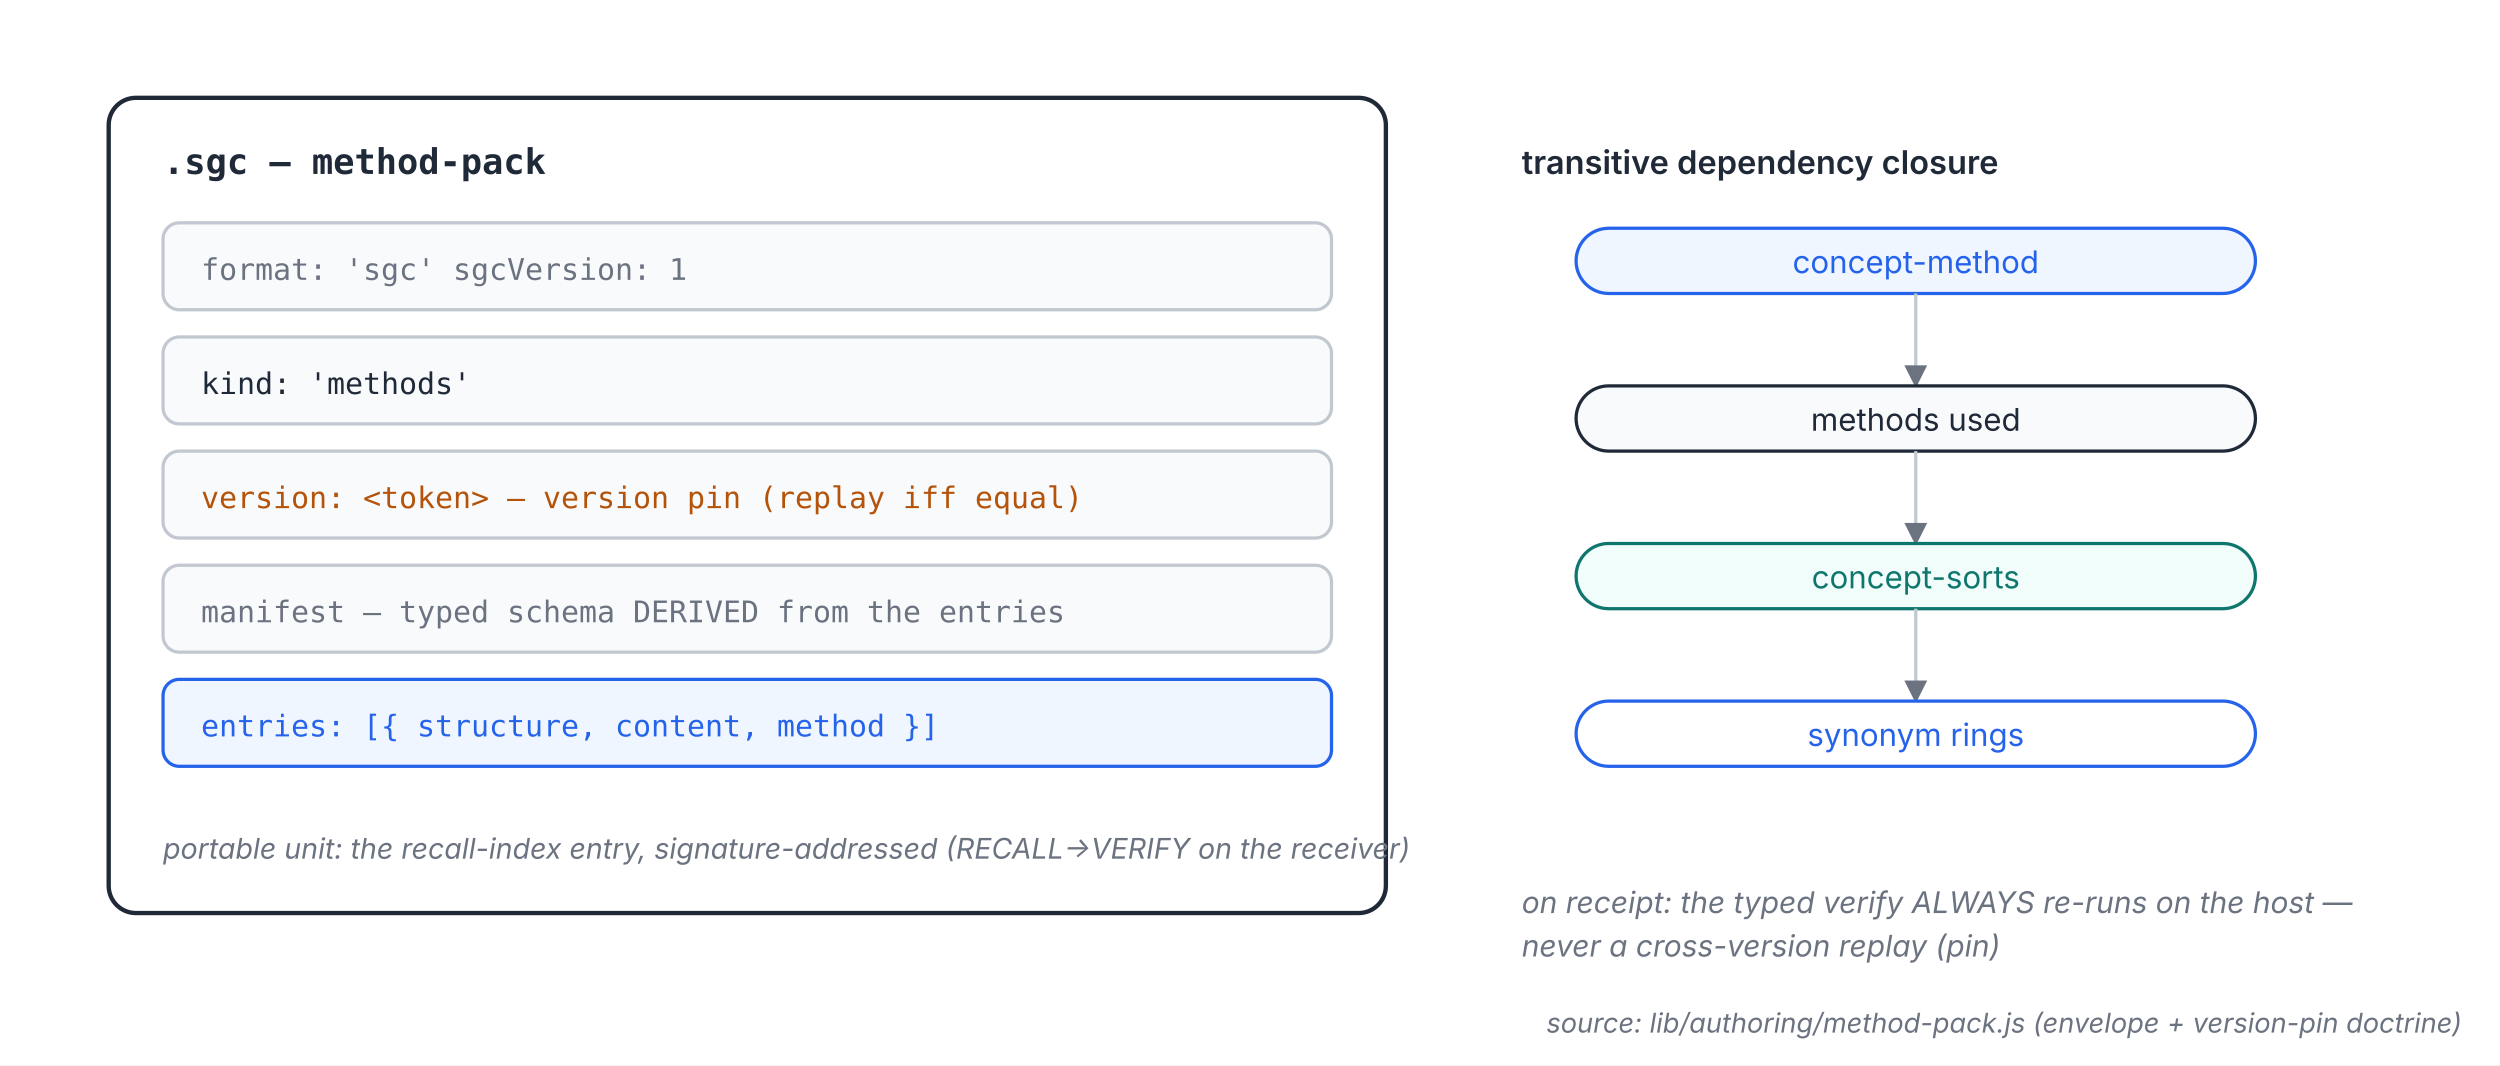
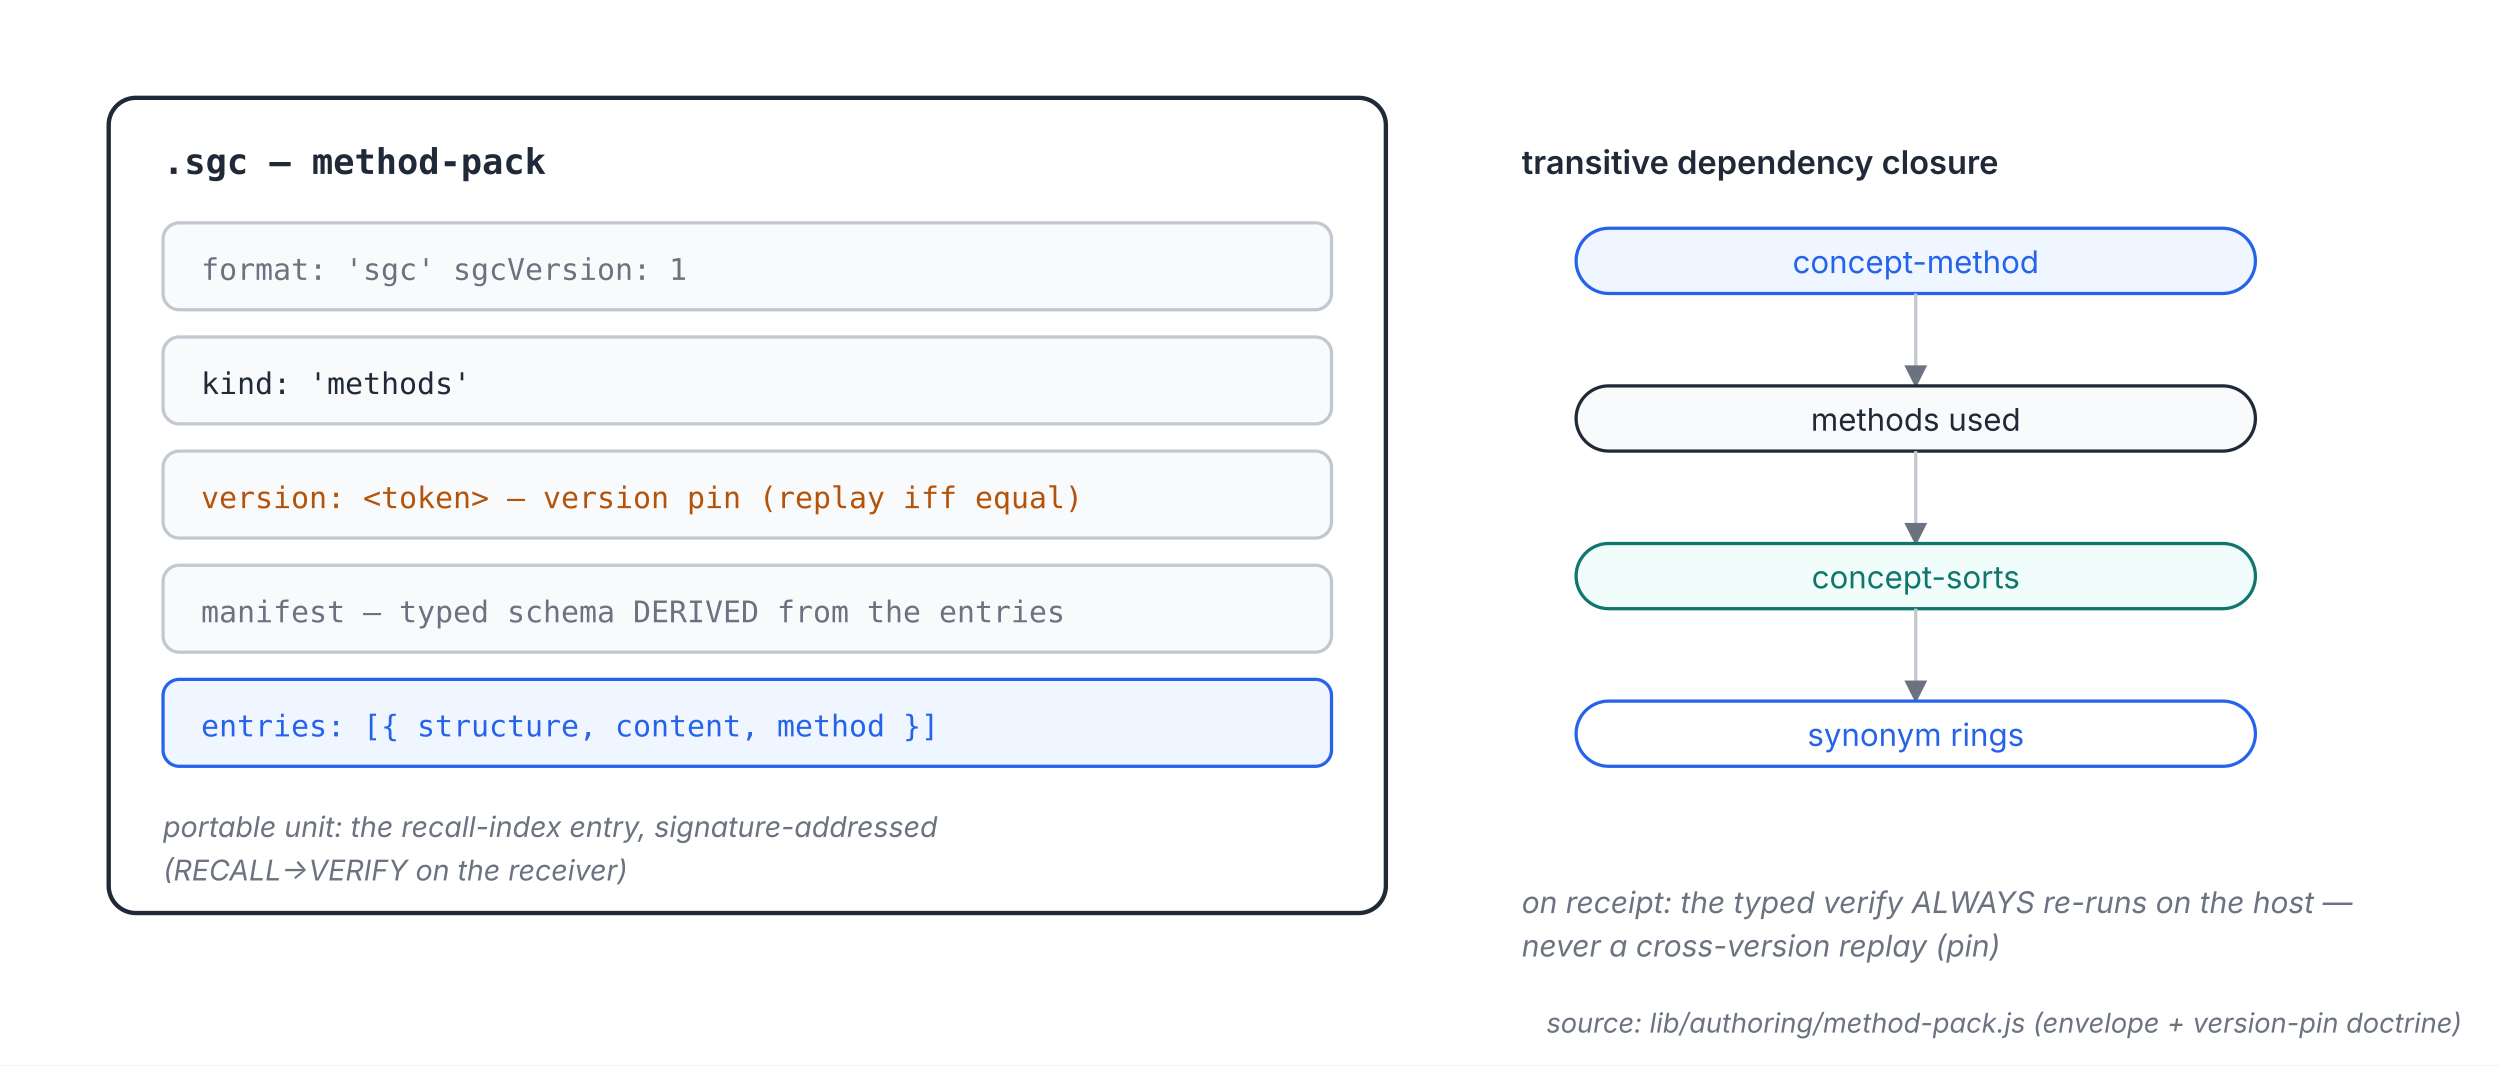
<svg xmlns="http://www.w3.org/2000/svg" viewBox="0 0 920 392" font-family="Inter,'Segoe UI',Helvetica,Arial,sans-serif">
  <defs>
    <marker id="arr" viewBox="0 0 10 10" refX="9" refY="5" markerWidth="7" markerHeight="7" orient="auto-start-reverse">
      <path d="M0,0 L10,5 L0,10 z" fill="#6b7280" />
    </marker>
  </defs>
  <rect width="920" height="392" fill="white" />
  <rect x="40" y="36" width="470" height="300" rx="10" fill="white" stroke="#1f2937" stroke-width="1.6" />
  <text x="60" y="64" font-size="13" fill="#1f2937" text-anchor="start" font-weight="700" font-style="normal" font-family="ui-monospace,Consolas,Menlo,monospace">.sgc — method-pack</text>
  <rect x="60" y="82" width="430" height="32" rx="6" fill="#f8fafc" stroke="#c2c8d0" stroke-width="1.2" />
  <text x="74" y="103" font-size="11" fill="#6b7280" text-anchor="start" font-weight="normal" font-style="normal" font-family="ui-monospace,Consolas,Menlo,monospace">format: 'sgc'   sgcVersion: 1</text>
  <rect x="60" y="124" width="430" height="32" rx="6" fill="#f8fafc" stroke="#c2c8d0" stroke-width="1.2" />
  <text x="74" y="145" font-size="11" fill="#1f2937" text-anchor="start" font-weight="normal" font-style="normal" font-family="ui-monospace,Consolas,Menlo,monospace">kind: 'methods'</text>
  <rect x="60" y="166" width="430" height="32" rx="6" fill="#f8fafc" stroke="#c2c8d0" stroke-width="1.2" />
  <text x="74" y="187" font-size="11" fill="#b45309" text-anchor="start" font-weight="normal" font-style="normal" font-family="ui-monospace,Consolas,Menlo,monospace">version: &lt;token&gt;  — version pin (replay iff equal)</text>
  <rect x="60" y="208" width="430" height="32" rx="6" fill="#f8fafc" stroke="#c2c8d0" stroke-width="1.2" />
  <text x="74" y="229" font-size="11" fill="#6b7280" text-anchor="start" font-weight="normal" font-style="normal" font-family="ui-monospace,Consolas,Menlo,monospace">manifest — typed schema DERIVED from the entries</text>
  <rect x="60" y="250" width="430" height="32" rx="6" fill="#eff6ff" stroke="#2563eb" stroke-width="1.2" />
  <text x="74" y="271" font-size="11" fill="#2563eb" text-anchor="start" font-weight="normal" font-style="normal" font-family="ui-monospace,Consolas,Menlo,monospace">entries: [{ structure, content, method }]</text>
-   <text x="60" y="316" font-size="10.5" fill="#6b7280" text-anchor="start" font-weight="normal" font-style="italic" font-family="inherit">portable unit: the recall-index entry, signature-addressed (RECALL→VERIFY on the receiver)</text>
+   <text x="60" y="308" font-size="10.5" fill="#6b7280" text-anchor="start" font-weight="normal" font-style="italic" font-family="inherit">portable unit: the recall-index entry, signature-addressed</text>
+   <text x="60" y="324" font-size="10.5" fill="#6b7280" text-anchor="start" font-weight="normal" font-style="italic" font-family="inherit">(RECALL→VERIFY on the receiver)</text>
  <text x="560" y="64" font-size="12" fill="#1f2937" text-anchor="start" font-weight="600" font-style="normal" font-family="inherit">transitive dependency closure</text>
  <rect x="580" y="84" width="250" height="24" rx="12" fill="#eff6ff" stroke="#2563eb" stroke-width="1.2" />
  <text x="705" y="100.5" font-size="11.5" fill="#2563eb" text-anchor="middle" font-weight="normal" font-style="normal" font-family="inherit">concept-method</text>
  <line x1="705" y1="108" x2="705" y2="142" stroke="#c2c8d0" stroke-width="1.2" marker-end="url(#arr)" />
  <rect x="580" y="142" width="250" height="24" rx="12" fill="#f8fafc" stroke="#1f2937" stroke-width="1.2" />
  <text x="705" y="158.5" font-size="11.5" fill="#1f2937" text-anchor="middle" font-weight="normal" font-style="normal" font-family="inherit">methods used</text>
  <line x1="705" y1="166" x2="705" y2="200" stroke="#c2c8d0" stroke-width="1.2" marker-end="url(#arr)" />
  <rect x="580" y="200" width="250" height="24" rx="12" fill="#f0fdfa" stroke="#0f766e" stroke-width="1.2" />
  <text x="705" y="216.5" font-size="11.5" fill="#0f766e" text-anchor="middle" font-weight="normal" font-style="normal" font-family="inherit">concept-sorts</text>
  <line x1="705" y1="224" x2="705" y2="258" stroke="#c2c8d0" stroke-width="1.2" marker-end="url(#arr)" />
  <rect x="580" y="258" width="250" height="24" rx="12" fill="white" stroke="#2563eb" stroke-width="1.2" />
  <text x="705" y="274.5" font-size="11.5" fill="#2563eb" text-anchor="middle" font-weight="normal" font-style="normal" font-family="inherit">synonym rings</text>
  <text x="560" y="336" font-size="11" fill="#6b7280" text-anchor="start" font-weight="normal" font-style="italic" font-family="inherit">on receipt: the typed verify ALWAYS re-runs on the host —</text>
  <text x="560" y="352" font-size="11" fill="#6b7280" text-anchor="start" font-weight="normal" font-style="italic" font-family="inherit">never a cross-version replay (pin)</text>
  <text x="906" y="380" font-size="10" fill="#6b7280" text-anchor="end" font-weight="normal" font-style="italic" font-family="inherit">source: lib/authoring/method-pack.js (envelope + version-pin doctrine)</text>
</svg>
